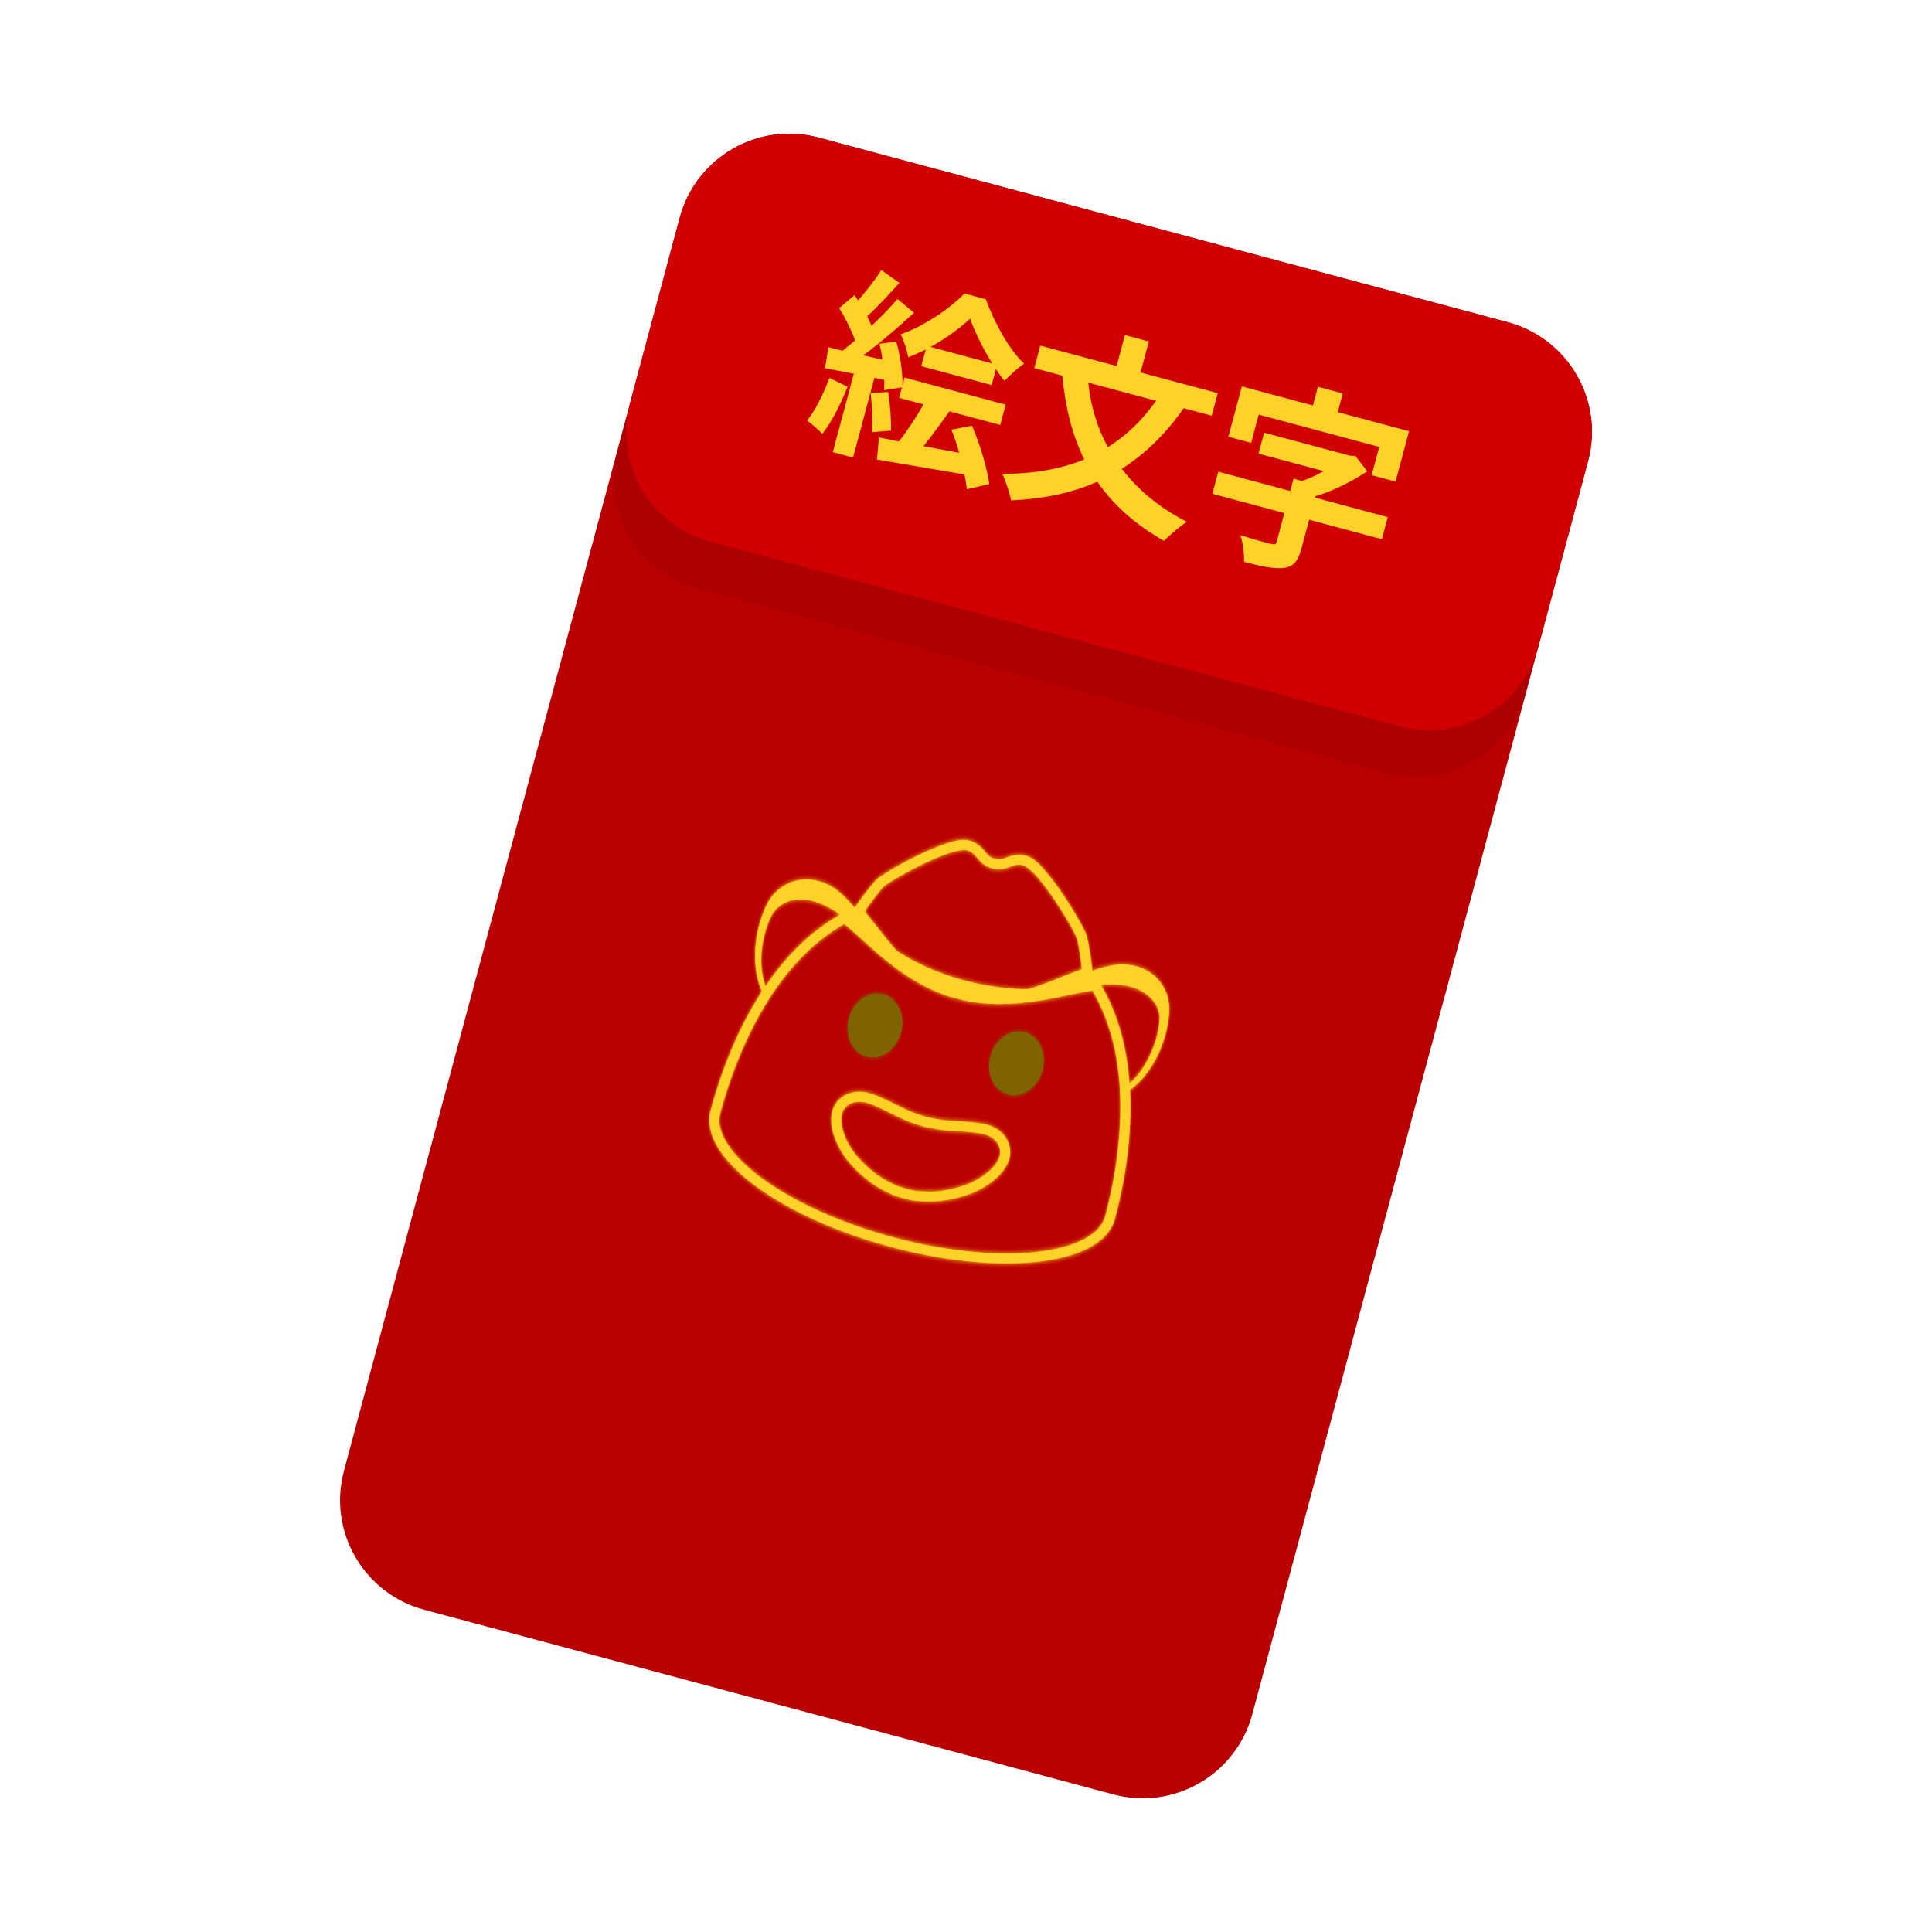
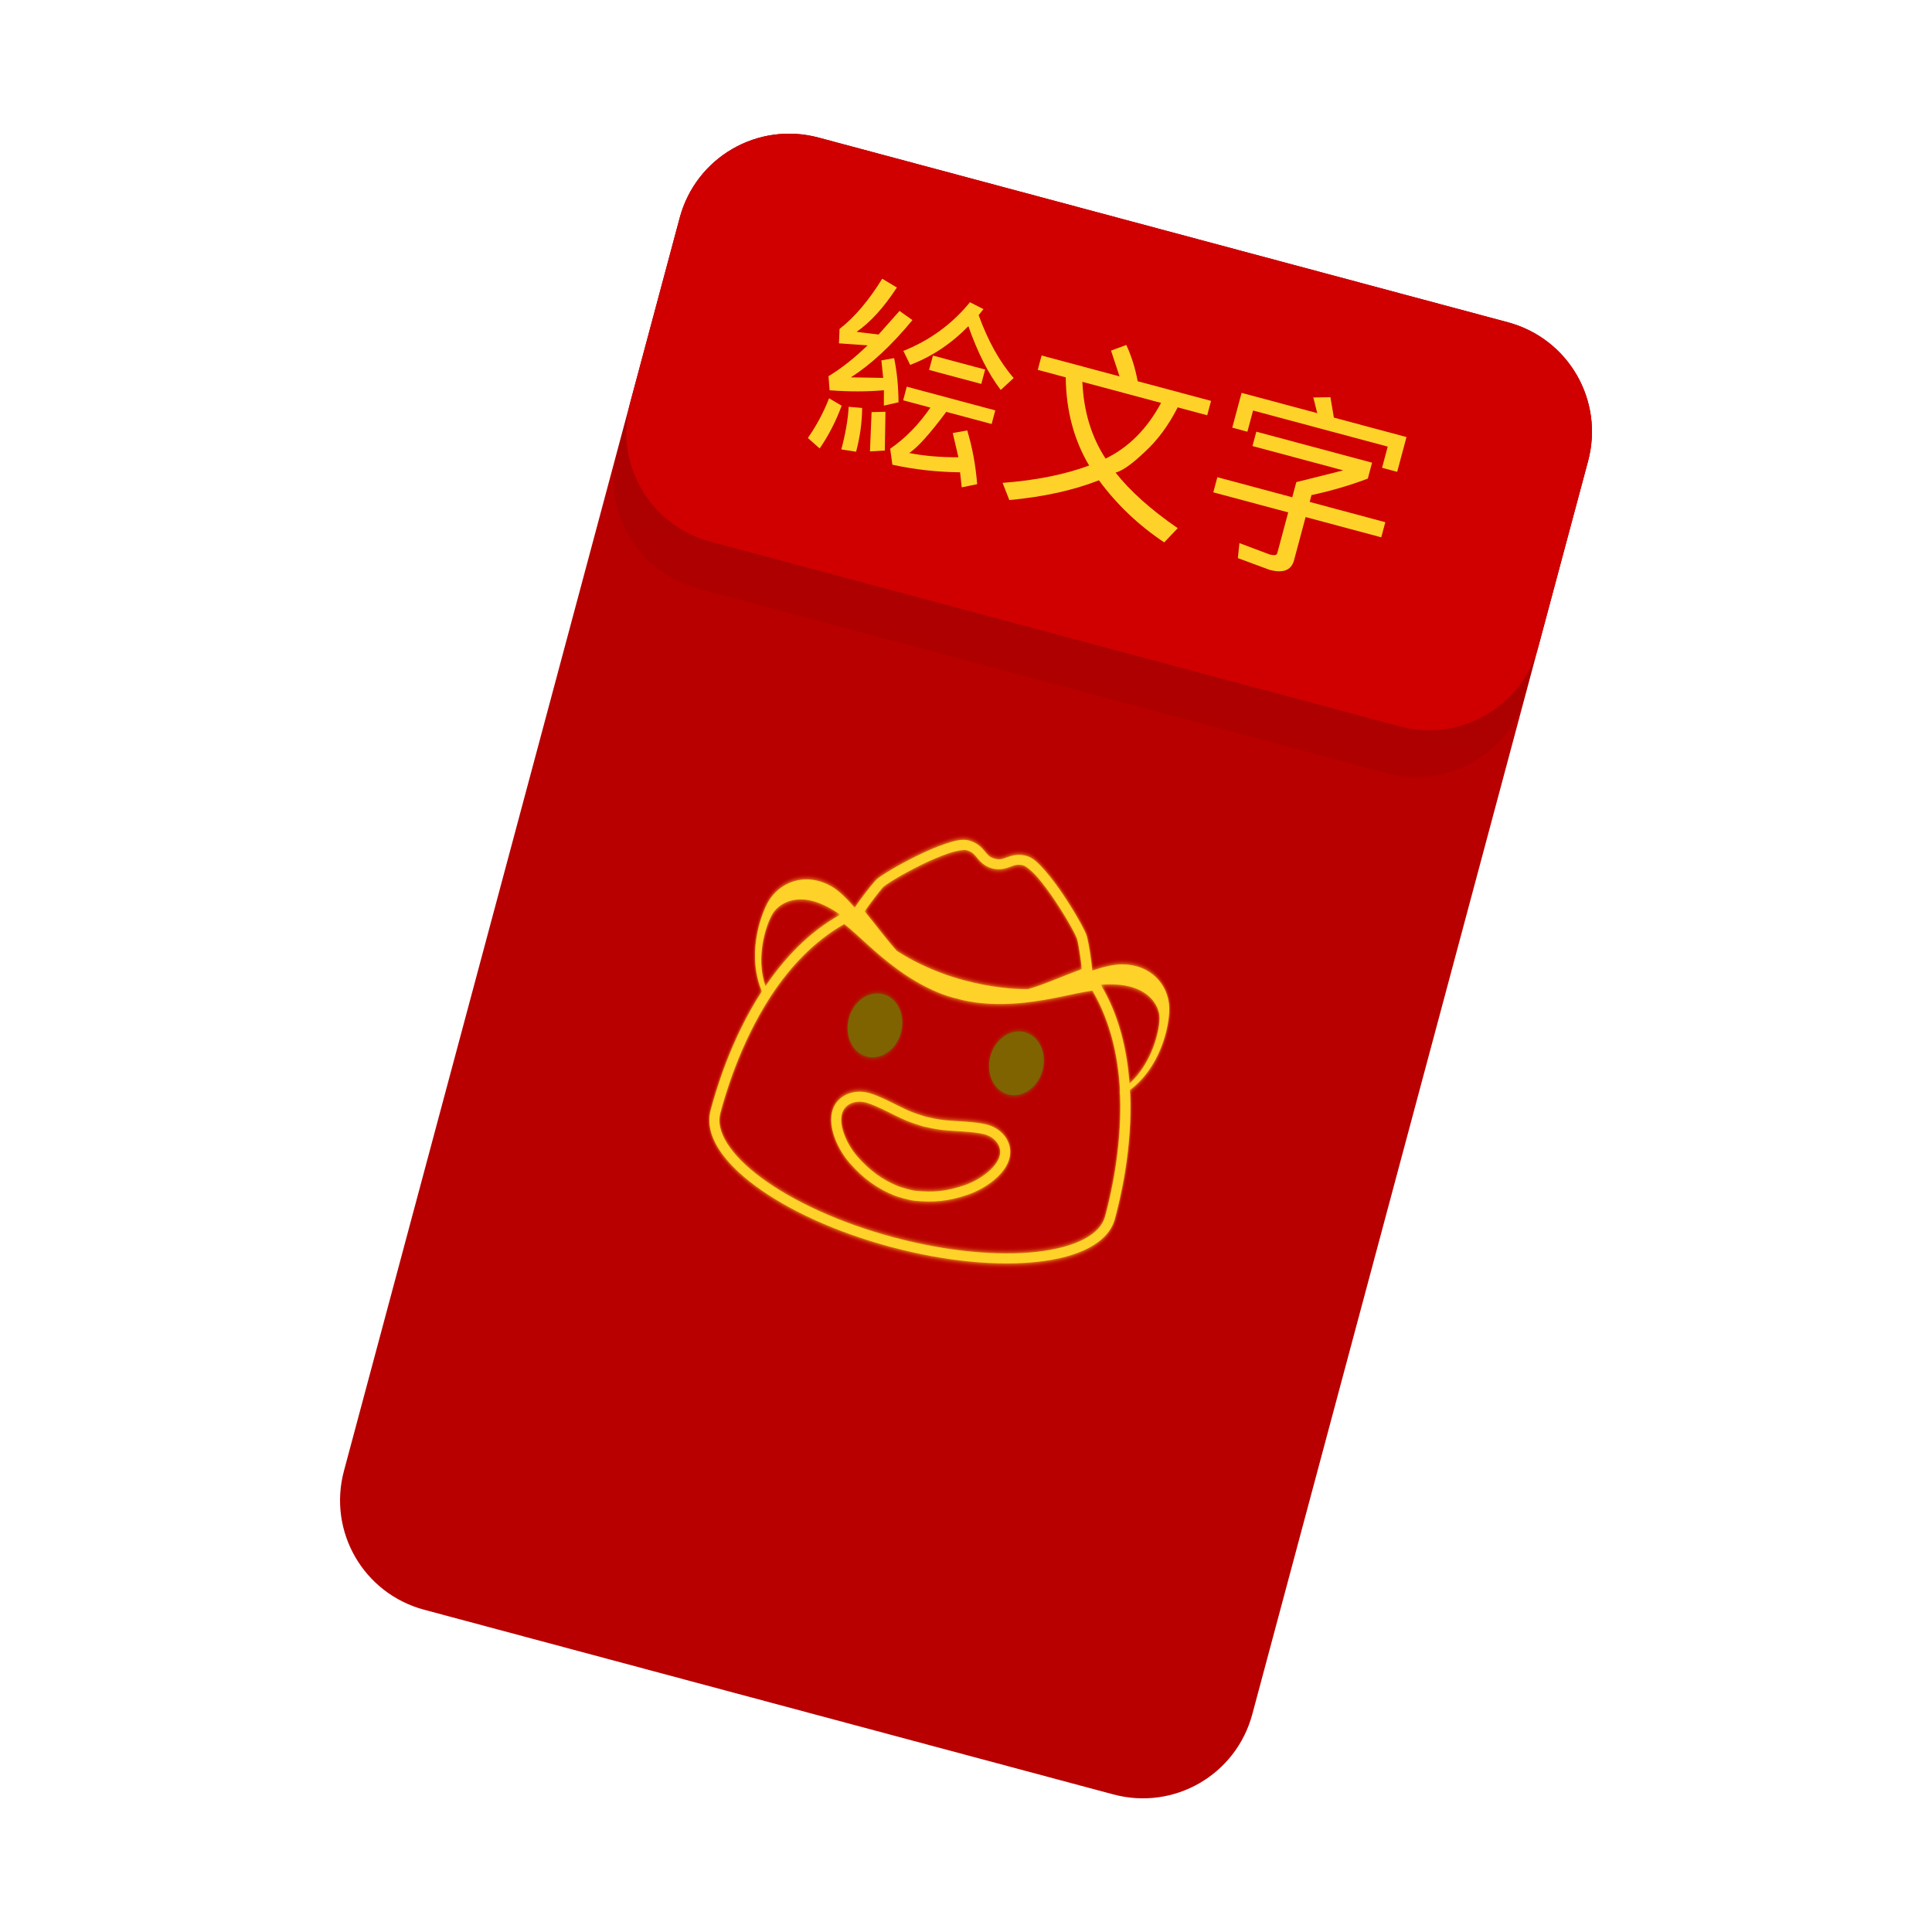
- <svg xmlns="http://www.w3.org/2000/svg" xmlns:xlink="http://www.w3.org/1999/xlink" height="128" width="128" viewBox="0 0 128 128">
+ <svg xmlns="http://www.w3.org/2000/svg" width="128" height="128" version="1.1" viewBox="0 0 128 128">
  <defs>
-     <linearGradient id="b">
+     <linearGradient id="c" x1="75.648" x2="75.648" y1="24.908" y2="79.176" gradientTransform="matrix(1.1204 0 0 1.1204 -21.72 -8.445)" gradientUnits="userSpaceOnUse">
      <stop offset="0" />
-       <stop offset="1" stop-opacity="0" />
+       <stop stop-opacity="0" offset="1" />
    </linearGradient>
-     <linearGradient id="a">
-       <stop offset="0" />
-       <stop offset="1" stop-opacity="0" />
-     </linearGradient>
-     <linearGradient xlink:href="#b" id="c" x1="75.648" y1="24.908" x2="75.648" y2="79.176" gradientUnits="userSpaceOnUse" gradientTransform="matrix(1.12036 0 0 1.12036 -21.72 -8.445)" />
-     <filter id="d" x="-.012" width="1.024" y="-.012" height="1.024" color-interpolation-filters="sRGB">
+     <filter id="d" x="-.012" y="-.012" width="1.024" height="1.024" color-interpolation-filters="sRGB">
      <feGaussianBlur stdDeviation=".628" />
    </filter>
  </defs>
  <g transform="rotate(15 87.408 67.082)">
-     <rect ry="7.516" rx="7.516" y="19.677" x="32.849" height="100.974" width="62.303" fill="#b90000" stroke-width="16.805" stroke-linecap="round" paint-order="stroke fill markers" />
-     <rect rx="7.516" y="19.677" x="32.849" height="30.937" width="62.303" ry="7.516" opacity=".114" fill="url(#c)" stroke-width="9.302" stroke-linecap="round" paint-order="stroke fill markers" />
-     <rect ry="7.516" width="62.303" height="27.714" x="32.849" y="19.677" rx="7.516" fill="#d00000" stroke-width="2.241" stroke-linecap="round" paint-order="markers fill stroke" />
-     <g filter="url(#d)" transform="translate(68.111 70.535) scale(.21972)">
-       <path d="M-27.655-38.466c-2.073 0-4.097 1.164-6.47 2.726-2.371 1.561-4.956 3.627-7.412 5.765a113.624 113.624 0 0 0-6.577 6.195 55.414 55.414 0 0 0-2.278 2.46c-.603.702-1.02 1.199-1.325 1.79-.99 1.903-3.029 6.826-3.951 9.55-2.984-1.988-5.911-3.72-8.482-4.39-1.534-.398-3.016-.575-4.423-.547-6.097.12-10.818 3.98-12.54 9.335-1.14 3.52-2.741 16.173 4.199 26.183.29.418.501.666.762 1.019l-.116.348a1.5 1.5 0 0 0 0 .008c-5.268 16.452-5.533 32.523-5.533 38.35 0 3.855 2 7.427 5.317 10.504s7.982 5.75 13.676 7.984c11.387 4.469 26.935 7.182 44.099 7.182 17.169 0 32.712-2.713 44.099-7.182 5.693-2.234 10.35-4.907 13.667-7.984 3.316-3.077 5.317-6.65 5.317-10.503 0-5.751-.261-21.478-5.326-37.697a1.5 1.5 0 0 0-.19-.38l-.166-.613c.26-.358.484-.618.787-1.052 6.96-10 5.348-22.647 4.208-26.167-2.12-6.58-8.794-10.908-16.964-8.788-2.526.655-5.379 2.251-8.308 4.191-.995-2.76-2.916-7.17-4.15-9.393-.307-.555-.72-1.052-1.325-1.747a59.59 59.59 0 0 0-2.278-2.444 117.547 117.547 0 0 0-6.568-6.196c-2.451-2.14-5.039-4.208-7.405-5.773-2.367-1.565-4.386-2.733-6.46-2.733-2.584 0-4.27 1.088-5.451 1.921-1.181.834-1.834 1.375-3.487 1.375-1.654 0-2.314-.541-3.496-1.375-1.181-.833-2.867-1.921-5.45-1.921zm0 2.999c1.837 0 2.572.56 3.727 1.375 1.156.816 2.762 1.93 5.219 1.93 2.456 0 4.062-1.114 5.218-1.93 1.156-.816 1.882-1.375 3.72-1.375.625 0 2.624.79 4.812 2.236 2.187 1.447 4.688 3.452 7.073 5.533a115.23 115.23 0 0 1 6.403 6.03 57.103 57.103 0 0 1 2.162 2.32c.55.633.935 1.172.97 1.234.963 1.736 2.644 5.679 3.635 8.283C10.124-6.174 4.95-1.931 1.12.225-.076.58-19.126 6.01-40.022-.67c-3.59-2.28-8.064-5.864-12.507-9.029.95-2.629 2.779-7.11 3.479-8.457.019-.036.392-.576.936-1.209a52.058 52.058 0 0 1 2.145-2.327 110.878 110.878 0 0 1 6.395-6.022c2.389-2.079 4.905-4.073 7.098-5.517 2.193-1.443 4.194-2.236 4.821-2.236zM-68.209-8.663c1.003.006 2.087.1 3.255.298 2.006.341 3.844.885 5.633 1.532-7.837 7.594-12.89 17.158-16.202 26.722-5.235-7.58-4.747-18.099-3.553-21.9.77-2.46 3.847-6.697 10.867-6.652zm98.825.166c7.051-.078 10.247 4.026 11.017 6.485 1.192 3.796 1.467 14.117-3.554 21.843C34.777 10.313 29.753.8 21.97-6.766c1.704-.592 3.463-1.097 5.392-1.425a20.752 20.752 0 0 1 3.255-.306zm-88.049 4.075c5.433 2.358 10.84 5.847 19.018 9.02 11.832 4.591 19.582 3.899 19.739 3.885.218.015 8.05.52 19.83-4.05 8.24-3.198 13.508-6.56 18.893-8.822 7.492 7.37 12.423 16.731 15.58 26.183l.481 1.764a1.5 1.5 0 0 0 .182.406c4.777 15.565 5.086 30.761 5.086 36.362 0 2.822-1.44 5.602-4.357 8.308-2.916 2.707-7.28 5.25-12.731 7.389-10.903 4.279-26.146 6.974-42.997 6.974-16.846 0-32.101-2.695-43.006-6.974-5.452-2.14-9.805-4.682-12.723-7.389-2.917-2.706-4.365-5.487-4.365-8.308 0-5.73.291-21.496 5.392-37.43v-.01l.307-.943.008-.009c3.162-9.514 8.113-18.946 15.664-26.357z" style="line-height:normal;font-variant-ligatures:normal;font-variant-position:normal;font-variant-caps:normal;font-variant-numeric:normal;font-variant-alternates:normal;font-feature-settings:normal;text-indent:0;text-align:start;text-decoration-line:none;text-decoration-style:solid;text-decoration-color:#000;text-transform:none;text-orientation:mixed;shape-padding:0;isolation:auto;mix-blend-mode:normal" color="#000" font-weight="400" font-family="sans-serif" white-space="normal" overflow="visible" fill="#ffd22a" stroke-width="0" stroke-linecap="round" stroke-linejoin="round" paint-order="stroke fill markers" enable-background="accumulate" />
-       <path d="M6.757 48.176c-1.06-2.07-3.7-3.88-7.25-3.79-3.73.1-9.11 1.55-12.68 2.06-1.82.25-3.7.37-5.5.42-1.81-.05-3.69-.16-5.52-.42-3.57-.51-8.95-1.96-12.68-2.06-3.55-.09-6.19 1.72-7.25 3.79-2.68 5.14 2.96 12.12 7.73 15.32 5.03 3.38 9.63 5.06 14.79 5.74 1.22.16 4.58.2 5.94-.02 5.52-.9 9.5-2.33 14.54-5.72 4.76-3.2 10.56-10.18 7.88-15.32z" fill="none" stroke="#ffd125" stroke-width="3" stroke-linecap="round" stroke-linejoin="round" />
+     <g stroke-linecap="round">
+       <path d="m40.365 19.677h47.271c4.164 0 7.516 3.352 7.516 7.516v85.942c0 4.164-3.352 7.516-7.516 7.516h-47.271c-4.164 0-7.516-3.352-7.516-7.516v-85.942c0-4.164 3.352-7.516 7.516-7.516z" fill="#b90000" stroke-width="16.805" style="paint-order:stroke fill markers" />
+       <path d="m40.365 19.677h47.271c4.164 0 7.516 3.352 7.516 7.516v15.905c0 4.164-3.352 7.516-7.516 7.516h-47.271c-4.164 0-7.516-3.352-7.516-7.516v-15.905c0-4.164 3.352-7.516 7.516-7.516z" fill="url(#c)" opacity=".114" stroke-width="9.302" style="paint-order:stroke fill markers" />
+       <path d="m40.365 19.677h47.271c4.164 0 7.516 3.352 7.516 7.516v12.682c0 4.164-3.352 7.516-7.516 7.516h-47.271c-4.164 0-7.516-3.352-7.516-7.516v-12.682c0-4.164 3.352-7.516 7.516-7.516z" fill="#d00000" stroke-width="2.241" style="paint-order:markers fill stroke" />
+     </g>
+     <g transform="translate(68.111 70.535) scale(.21972)" filter="url(#d)">
+       <path d="M-27.655-38.466c-2.073 0-4.097 1.164-6.47 2.726-2.371 1.561-4.956 3.627-7.412 5.765a113.624 113.624 0 0 0-6.577 6.195 55.414 55.414 0 0 0-2.278 2.46c-.603.702-1.02 1.199-1.325 1.79-.99 1.903-3.029 6.826-3.951 9.55-2.984-1.988-5.911-3.72-8.482-4.39-1.534-.398-3.016-.575-4.423-.547-6.097.12-10.818 3.98-12.54 9.335-1.14 3.52-2.741 16.173 4.199 26.183.29.418.501.666.762 1.019l-.116.348a1.5 1.5 0 0 0 0 .008c-5.268 16.452-5.533 32.523-5.533 38.35 0 3.855 2 7.427 5.317 10.504s7.982 5.75 13.676 7.984c11.387 4.469 26.935 7.182 44.099 7.182 17.169 0 32.712-2.713 44.099-7.182 5.693-2.234 10.35-4.907 13.667-7.984 3.316-3.077 5.317-6.65 5.317-10.503 0-5.751-.261-21.478-5.326-37.697a1.5 1.5 0 0 0-.19-.38l-.166-.613c.26-.358.484-.618.787-1.052 6.96-10 5.348-22.647 4.208-26.167-2.12-6.58-8.794-10.908-16.964-8.788-2.526.655-5.379 2.251-8.308 4.191-.995-2.76-2.916-7.17-4.15-9.393-.307-.555-.72-1.052-1.325-1.747a59.59 59.59 0 0 0-2.278-2.444 117.547 117.547 0 0 0-6.568-6.196c-2.451-2.14-5.039-4.208-7.405-5.773-2.367-1.565-4.386-2.733-6.46-2.733-2.584 0-4.27 1.088-5.451 1.921-1.181.834-1.834 1.375-3.487 1.375-1.654 0-2.314-.541-3.496-1.375-1.181-.833-2.867-1.921-5.45-1.921zm0 2.999c1.837 0 2.572.56 3.727 1.375 1.156.816 2.762 1.93 5.219 1.93 2.456 0 4.062-1.114 5.218-1.93 1.156-.816 1.882-1.375 3.72-1.375.625 0 2.624.79 4.812 2.236 2.187 1.447 4.688 3.452 7.073 5.533a115.23 115.23 0 0 1 6.403 6.03 57.103 57.103 0 0 1 2.162 2.32c.55.633.935 1.172.97 1.234.963 1.736 2.644 5.679 3.635 8.283C10.124-6.174 4.95-1.931 1.12.225-.076.58-19.126 6.01-40.022-.67c-3.59-2.28-8.064-5.864-12.507-9.029.95-2.629 2.779-7.11 3.479-8.457.019-.036.392-.576.936-1.209a52.058 52.058 0 0 1 2.145-2.327 110.878 110.878 0 0 1 6.395-6.022c2.389-2.079 4.905-4.073 7.098-5.517 2.193-1.443 4.194-2.236 4.821-2.236zM-68.209-8.663c1.003.006 2.087.1 3.255.298 2.006.341 3.844.885 5.633 1.532-7.837 7.594-12.89 17.158-16.202 26.722-5.235-7.58-4.747-18.099-3.553-21.9.77-2.46 3.847-6.697 10.867-6.652zm98.825.166c7.051-.078 10.247 4.026 11.017 6.485 1.192 3.796 1.467 14.117-3.554 21.843C34.777 10.313 29.753.8 21.97-6.766c1.704-.592 3.463-1.097 5.392-1.425a20.752 20.752 0 0 1 3.255-.306zm-88.049 4.075c5.433 2.358 10.84 5.847 19.018 9.02 11.832 4.591 19.582 3.899 19.739 3.885.218.015 8.05.52 19.83-4.05 8.24-3.198 13.508-6.56 18.893-8.822 7.492 7.37 12.423 16.731 15.58 26.183l.481 1.764a1.5 1.5 0 0 0 .182.406c4.777 15.565 5.086 30.761 5.086 36.362 0 2.822-1.44 5.602-4.357 8.308-2.916 2.707-7.28 5.25-12.731 7.389-10.903 4.279-26.146 6.974-42.997 6.974-16.846 0-32.101-2.695-43.006-6.974-5.452-2.14-9.805-4.682-12.723-7.389-2.917-2.706-4.365-5.487-4.365-8.308 0-5.73.291-21.496 5.392-37.43v-.01l.307-.943.008-.009c3.162-9.514 8.113-18.946 15.664-26.357z" fill="#ffd22a" font-family="sans-serif" font-weight="400" overflow="visible" stroke-linecap="round" stroke-linejoin="round" stroke-width="0" style="font-feature-settings:normal;font-variant-alternates:normal;font-variant-caps:normal;font-variant-ligatures:normal;font-variant-numeric:normal;font-variant-position:normal;isolation:auto;mix-blend-mode:normal;shape-padding:0;text-decoration-color:#000;text-decoration-line:none;text-decoration-style:solid;text-indent:0;text-orientation:mixed;text-transform:none" paint-order="stroke fill markers" white-space="normal" />
+       <path d="M6.757 48.176c-1.06-2.07-3.7-3.88-7.25-3.79-3.73.1-9.11 1.55-12.68 2.06-1.82.25-3.7.37-5.5.42-1.81-.05-3.69-.16-5.52-.42-3.57-.51-8.95-1.96-12.68-2.06-3.55-.09-6.19 1.72-7.25 3.79-2.68 5.14 2.96 12.12 7.73 15.32 5.03 3.38 9.63 5.06 14.79 5.74 1.22.16 4.58.2 5.94-.02 5.52-.9 9.5-2.33 14.54-5.72 4.76-3.2 10.56-10.18 7.88-15.32z" fill="none" stroke="#ffd125" stroke-linecap="round" stroke-linejoin="round" stroke-width="3" />
      <g fill="#7f6300" stroke-width="0" paint-order="stroke fill markers">
        <path d="M-40.503 32.416c-4.49.04-8.17-4.27-8.22-9.62-.05-5.37 3.55-9.75 8.04-9.79 4.48-.04 8.17 4.27 8.22 9.64.05 5.36-3.55 9.73-8.04 9.77zM3.607 32.416c4.48-.01 8.11-4.36 8.1-9.71-.01-5.37-3.66-9.7-8.14-9.69-4.49.01-8.13 4.36-8.12 9.73.01 5.36 3.67 9.69 8.16 9.67z" paint-order="stroke fill markers" />
      </g>
    </g>
-     <path style="line-height:normal;font-variant-ligatures:normal;font-variant-position:normal;font-variant-caps:normal;font-variant-numeric:normal;font-variant-alternates:normal;font-feature-settings:normal;text-indent:0;text-align:start;text-decoration-line:none;text-decoration-style:solid;text-decoration-color:#000;text-transform:none;text-orientation:mixed;shape-padding:0;isolation:auto;mix-blend-mode:normal" d="M62.035 62.083c-.455 0-.9.256-1.421.599-.522.343-1.09.797-1.63 1.266-.539.47-1.048.955-1.444 1.362-.198.203-.368.386-.5.54a2.093 2.093 0 0 0-.292.393c-.217.419-.665 1.5-.868 2.099-.656-.437-1.299-.818-1.864-.965a3.592 3.592 0 0 0-.972-.12c-1.34.027-2.376.875-2.755 2.051-.25.774-.602 3.554.923 5.753.064.092.11.147.167.224l-.025.076a.33.33 0 0 0 0 .002c-1.158 3.615-1.216 7.146-1.216 8.427 0 .846.44 1.631 1.168 2.307.73.676 1.754 1.264 3.005 1.755 2.502.982 5.918 1.578 9.69 1.578 3.772 0 7.187-.596 9.689-1.578 1.251-.491 2.274-1.079 3.003-1.755.729-.676 1.168-1.46 1.168-2.307 0-1.264-.057-4.72-1.17-8.283a.33.33 0 0 0-.042-.084l-.036-.134c.057-.079.106-.136.173-.232 1.529-2.197 1.175-4.975.924-5.749-.465-1.446-1.932-2.397-3.727-1.93-.555.143-1.182.494-1.825.92-.22-.606-.641-1.575-.912-2.064a2.3 2.3 0 0 0-.291-.384 13.093 13.093 0 0 0-.5-.537 25.828 25.828 0 0 0-1.444-1.36 16.101 16.101 0 0 0-1.627-1.27c-.52-.343-.964-.6-1.42-.6-.567 0-.938.24-1.197.422-.26.183-.403.302-.766.302-.364 0-.509-.119-.768-.302-.26-.183-.63-.422-1.198-.422zm0 .659c.404 0 .565.123.819.302.254.18.607.424 1.147.424s.892-.245 1.146-.424c.254-.18.414-.302.817-.302.138 0 .577.173 1.058.491.48.318 1.03.759 1.554 1.216.524.457 1.024.933 1.407 1.325.191.196.354.37.475.51.12.138.205.257.213.27.211.382.58 1.248.799 1.82-1.134.804-2.271 1.736-3.112 2.21-.263.078-4.449 1.271-9.04-.197-.789-.5-1.772-1.288-2.748-1.983.209-.578.61-1.563.764-1.858.004-.009.086-.127.206-.266.12-.14.28-.316.471-.512.382-.391.88-.866 1.405-1.323a15.51 15.51 0 0 1 1.56-1.212c.482-.317.921-.491 1.059-.491zm-8.91 5.89c.22 0 .458.021.715.065.44.075.844.194 1.237.336-1.722 1.669-2.832 3.77-3.56 5.872-1.15-1.666-1.043-3.977-.78-4.812.169-.54.845-1.472 2.388-1.462zm21.713.036c1.55-.017 2.252.884 2.421 1.425.262.834.322 3.101-.78 4.799-.726-2.091-1.83-4.181-3.54-5.844.374-.13.76-.24 1.184-.313a4.56 4.56 0 0 1 .715-.067zm-19.346.895c1.194.518 2.382 1.285 4.179 1.982 2.6 1.009 4.302.857 4.337.853.048.004 1.769.115 4.357-.89 1.81-.702 2.968-1.44 4.151-1.938 1.646 1.62 2.73 3.676 3.423 5.753l.106.388a.33.33 0 0 0 .04.089c1.05 3.42 1.118 6.759 1.118 7.99 0 .62-.317 1.23-.958 1.825-.64.595-1.6 1.153-2.797 1.623-2.396.94-5.745 1.533-9.447 1.533-3.702 0-7.054-.592-9.45-1.533-1.198-.47-2.154-1.028-2.795-1.623s-.96-1.206-.96-1.825c0-1.26.065-4.724 1.186-8.225v-.002l.067-.207.002-.002c.695-2.09 1.782-4.163 3.441-5.791z" color="#000" font-weight="400" font-family="sans-serif" white-space="normal" overflow="visible" fill="#ffd22a" stroke-width="0" stroke-linecap="round" stroke-linejoin="round" paint-order="stroke fill markers" enable-background="accumulate" />
-     <path d="M69.596 81.12c-.233-.455-.813-.853-1.593-.833-.82.022-2.002.34-2.786.453-.4.055-.813.081-1.208.092-.398-.01-.811-.035-1.213-.092-.785-.112-1.967-.43-2.786-.453-.78-.02-1.36.378-1.593.833-.59 1.13.65 2.663 1.698 3.366 1.105.743 2.116 1.112 3.25 1.261.268.035 1.006.044 1.305-.004 1.213-.198 2.087-.512 3.195-1.257 1.046-.703 2.32-2.237 1.731-3.366z" fill="none" stroke="#ffd125" stroke-width=".659" stroke-linecap="round" stroke-linejoin="round" />
+     <path d="M62.035 62.083c-.455 0-.9.256-1.421.599-.522.343-1.09.797-1.63 1.266-.539.47-1.048.955-1.444 1.362-.198.203-.368.386-.5.54a2.093 2.093 0 0 0-.292.393c-.217.419-.665 1.5-.868 2.099-.656-.437-1.299-.818-1.864-.965a3.592 3.592 0 0 0-.972-.12c-1.34.027-2.376.875-2.755 2.051-.25.774-.602 3.554.923 5.753.064.092.11.147.167.224l-.025.076a.33.33 0 0 0 0 .002c-1.158 3.615-1.216 7.146-1.216 8.427 0 .846.44 1.631 1.168 2.307.73.676 1.754 1.264 3.005 1.755 2.502.982 5.918 1.578 9.69 1.578 3.772 0 7.187-.596 9.689-1.578 1.251-.491 2.274-1.079 3.003-1.755.729-.676 1.168-1.46 1.168-2.307 0-1.264-.057-4.72-1.17-8.283a.33.33 0 0 0-.042-.084l-.036-.134c.057-.079.106-.136.173-.232 1.529-2.197 1.175-4.975.924-5.749-.465-1.446-1.932-2.397-3.727-1.93-.555.143-1.182.494-1.825.92-.22-.606-.641-1.575-.912-2.064a2.3 2.3 0 0 0-.291-.384 13.093 13.093 0 0 0-.5-.537 25.828 25.828 0 0 0-1.444-1.36 16.101 16.101 0 0 0-1.627-1.27c-.52-.343-.964-.6-1.42-.6-.567 0-.938.24-1.197.422-.26.183-.403.302-.766.302-.364 0-.509-.119-.768-.302-.26-.183-.63-.422-1.198-.422zm0 .659c.404 0 .565.123.819.302.254.18.607.424 1.147.424s.892-.245 1.146-.424c.254-.18.414-.302.817-.302.138 0 .577.173 1.058.491.48.318 1.03.759 1.554 1.216.524.457 1.024.933 1.407 1.325.191.196.354.37.475.51.12.138.205.257.213.27.211.382.58 1.248.799 1.82-1.134.804-2.271 1.736-3.112 2.21-.263.078-4.449 1.271-9.04-.197-.789-.5-1.772-1.288-2.748-1.983.209-.578.61-1.563.764-1.858.004-.009.086-.127.206-.266.12-.14.28-.316.471-.512.382-.391.88-.866 1.405-1.323a15.51 15.51 0 0 1 1.56-1.212c.482-.317.921-.491 1.059-.491zm-8.91 5.89c.22 0 .458.021.715.065.44.075.844.194 1.237.336-1.722 1.669-2.832 3.77-3.56 5.872-1.15-1.666-1.043-3.977-.78-4.812.169-.54.845-1.472 2.388-1.462zm21.713.036c1.55-.017 2.252.884 2.421 1.425.262.834.322 3.101-.78 4.799-.726-2.091-1.83-4.181-3.54-5.844.374-.13.76-.24 1.184-.313a4.56 4.56 0 0 1 .715-.067zm-19.346.895c1.194.518 2.382 1.285 4.179 1.982 2.6 1.009 4.302.857 4.337.853.048.004 1.769.115 4.357-.89 1.81-.702 2.968-1.44 4.151-1.938 1.646 1.62 2.73 3.676 3.423 5.753l.106.388a.33.33 0 0 0 .04.089c1.05 3.42 1.118 6.759 1.118 7.99 0 .62-.317 1.23-.958 1.825-.64.595-1.6 1.153-2.797 1.623-2.396.94-5.745 1.533-9.447 1.533-3.702 0-7.054-.592-9.45-1.533-1.198-.47-2.154-1.028-2.795-1.623s-.96-1.206-.96-1.825c0-1.26.065-4.724 1.186-8.225v-.002l.067-.207.002-.002c.695-2.09 1.782-4.163 3.441-5.791z" fill="#ffd22a" font-family="sans-serif" font-weight="400" overflow="visible" stroke-linecap="round" stroke-linejoin="round" stroke-width="0" style="font-feature-settings:normal;font-variant-alternates:normal;font-variant-caps:normal;font-variant-ligatures:normal;font-variant-numeric:normal;font-variant-position:normal;isolation:auto;mix-blend-mode:normal;shape-padding:0;text-decoration-color:#000;text-decoration-line:none;text-decoration-style:solid;text-indent:0;text-orientation:mixed;text-transform:none" paint-order="stroke fill markers" white-space="normal" />
+     <path d="M69.596 81.12c-.233-.455-.813-.853-1.593-.833-.82.022-2.002.34-2.786.453-.4.055-.813.081-1.208.092-.398-.01-.811-.035-1.213-.092-.785-.112-1.967-.43-2.786-.453-.78-.02-1.36.378-1.593.833-.59 1.13.65 2.663 1.698 3.366 1.105.743 2.116 1.112 3.25 1.261.268.035 1.006.044 1.305-.004 1.213-.198 2.087-.512 3.195-1.257 1.046-.703 2.32-2.237 1.731-3.366z" fill="none" stroke="#ffd125" stroke-linecap="round" stroke-linejoin="round" stroke-width=".659" />
    <g fill="#7f6300" stroke-width="0" paint-order="stroke fill markers">
      <path d="M59.212 77.657c-.986.009-1.795-.938-1.806-2.114-.011-1.18.78-2.142 1.767-2.15.984-.01 1.795.938 1.806 2.117.01 1.178-.78 2.138-1.767 2.147zM68.904 77.657c.984-.002 1.782-.958 1.78-2.133-.003-1.18-.805-2.132-1.789-2.13-.986.003-1.786.959-1.784 2.138.002 1.178.806 2.13 1.793 2.125z" paint-order="stroke fill markers" />
    </g>
-     <text y="38.359" x="44.257" style="line-height:1.25" font-weight="400" font-size="13.283" font-family="sans-serif" letter-spacing="0" word-spacing="0" fill="#ffd22a" stroke-width=".332">
-       <tspan style="-inkscape-font-specification:'Comic Neue Bold'" y="38.359" x="44.257" font-weight="700" font-family="Comic Neue">絵文字</tspan>
-     </text>
+     <g fill="#ffd22a" stroke-width=".332" aria-label="絵文字">
+       <path d="m46.125 31.458 1.453-0.208 0.934-1.868 0.986 0.363q-1.349 2.958-2.958 4.722l2.075-0.519-0.415-1.09 0.778-0.363q0.623 1.245 1.038 2.75l-0.882 0.467-0.259-0.986q-1.557 0.571-3.476 0.934l-0.311-0.882q1.038-1.09 1.972-2.646l-1.868 0.363-0.208-0.934q1.141-1.505 1.868-3.943l1.09 0.311q-0.726 2.231-1.816 3.528zm3.217 4.618 0.623 2.491-0.934 0.311-0.571-2.542zm-3.84 0.104 0.934 0.259q-0.156 1.66-0.675 3.113l-0.934-0.467q0.519-1.453 0.675-2.906zm2.283 0.052q0.363 1.401 0.363 2.906l-0.986 0.104q0-1.609-0.259-2.854zm5.085-8.613 0.986 0.208-0.208 0.467q1.557 2.231 3.321 3.425l-0.623 0.986q-1.609-1.245-3.165-3.528-1.193 2.127-3.061 3.476l-0.675-0.778q2.283-1.712 3.425-4.255zm-1.453 4.047h3.58v0.986h-3.58zm-1.141 2.439h6.071v0.934h-3.113q-0.986 2.491-1.66 3.269 1.505-0.104 3.217-0.571l-0.778-1.453 0.882-0.415q0.934 1.505 1.557 3.269l-0.934 0.467-0.363-0.934q-2.231 0.571-4.462 0.675l-0.415-0.986q1.193-1.401 1.868-3.321h-1.868z" />
+       <path d="m58.37 29.798h5.344l-0.986-1.505 0.882-0.623q0.778 0.934 1.349 2.127h5.033v0.986h-2.024q-0.415 1.972-1.349 3.425-0.882 1.453-1.505 1.816 1.868 1.401 4.929 2.491l-0.623 1.141q-2.906-0.986-5.241-2.854-2.179 1.609-5.396 2.802l-0.726-0.986q3.113-1.09 5.241-2.594-2.127-2.075-3.009-5.241h-1.92zm3.061 0.986q0.882 2.802 2.802 4.514 1.92-1.66 2.594-4.514z" />
+       <path d="m77.568 27.515 0.571 1.245h4.981v2.387h-1.038v-1.453h-9.236v1.453h-1.038v-2.387h5.189l-0.519-0.934zm-4.151 3.476h7.939v1.09q-1.505 1.09-3.321 2.024v0.467h5.189v1.038h-5.189v2.958q0 1.038-1.401 1.038l-2.231-0.208-0.156-0.986 2.127 0.208q0.467 0 0.467-0.208v-2.802h-5.137v-1.038h5.137v-1.038l2.802-1.557h-6.226z" />
+     </g>
  </g>
</svg>
